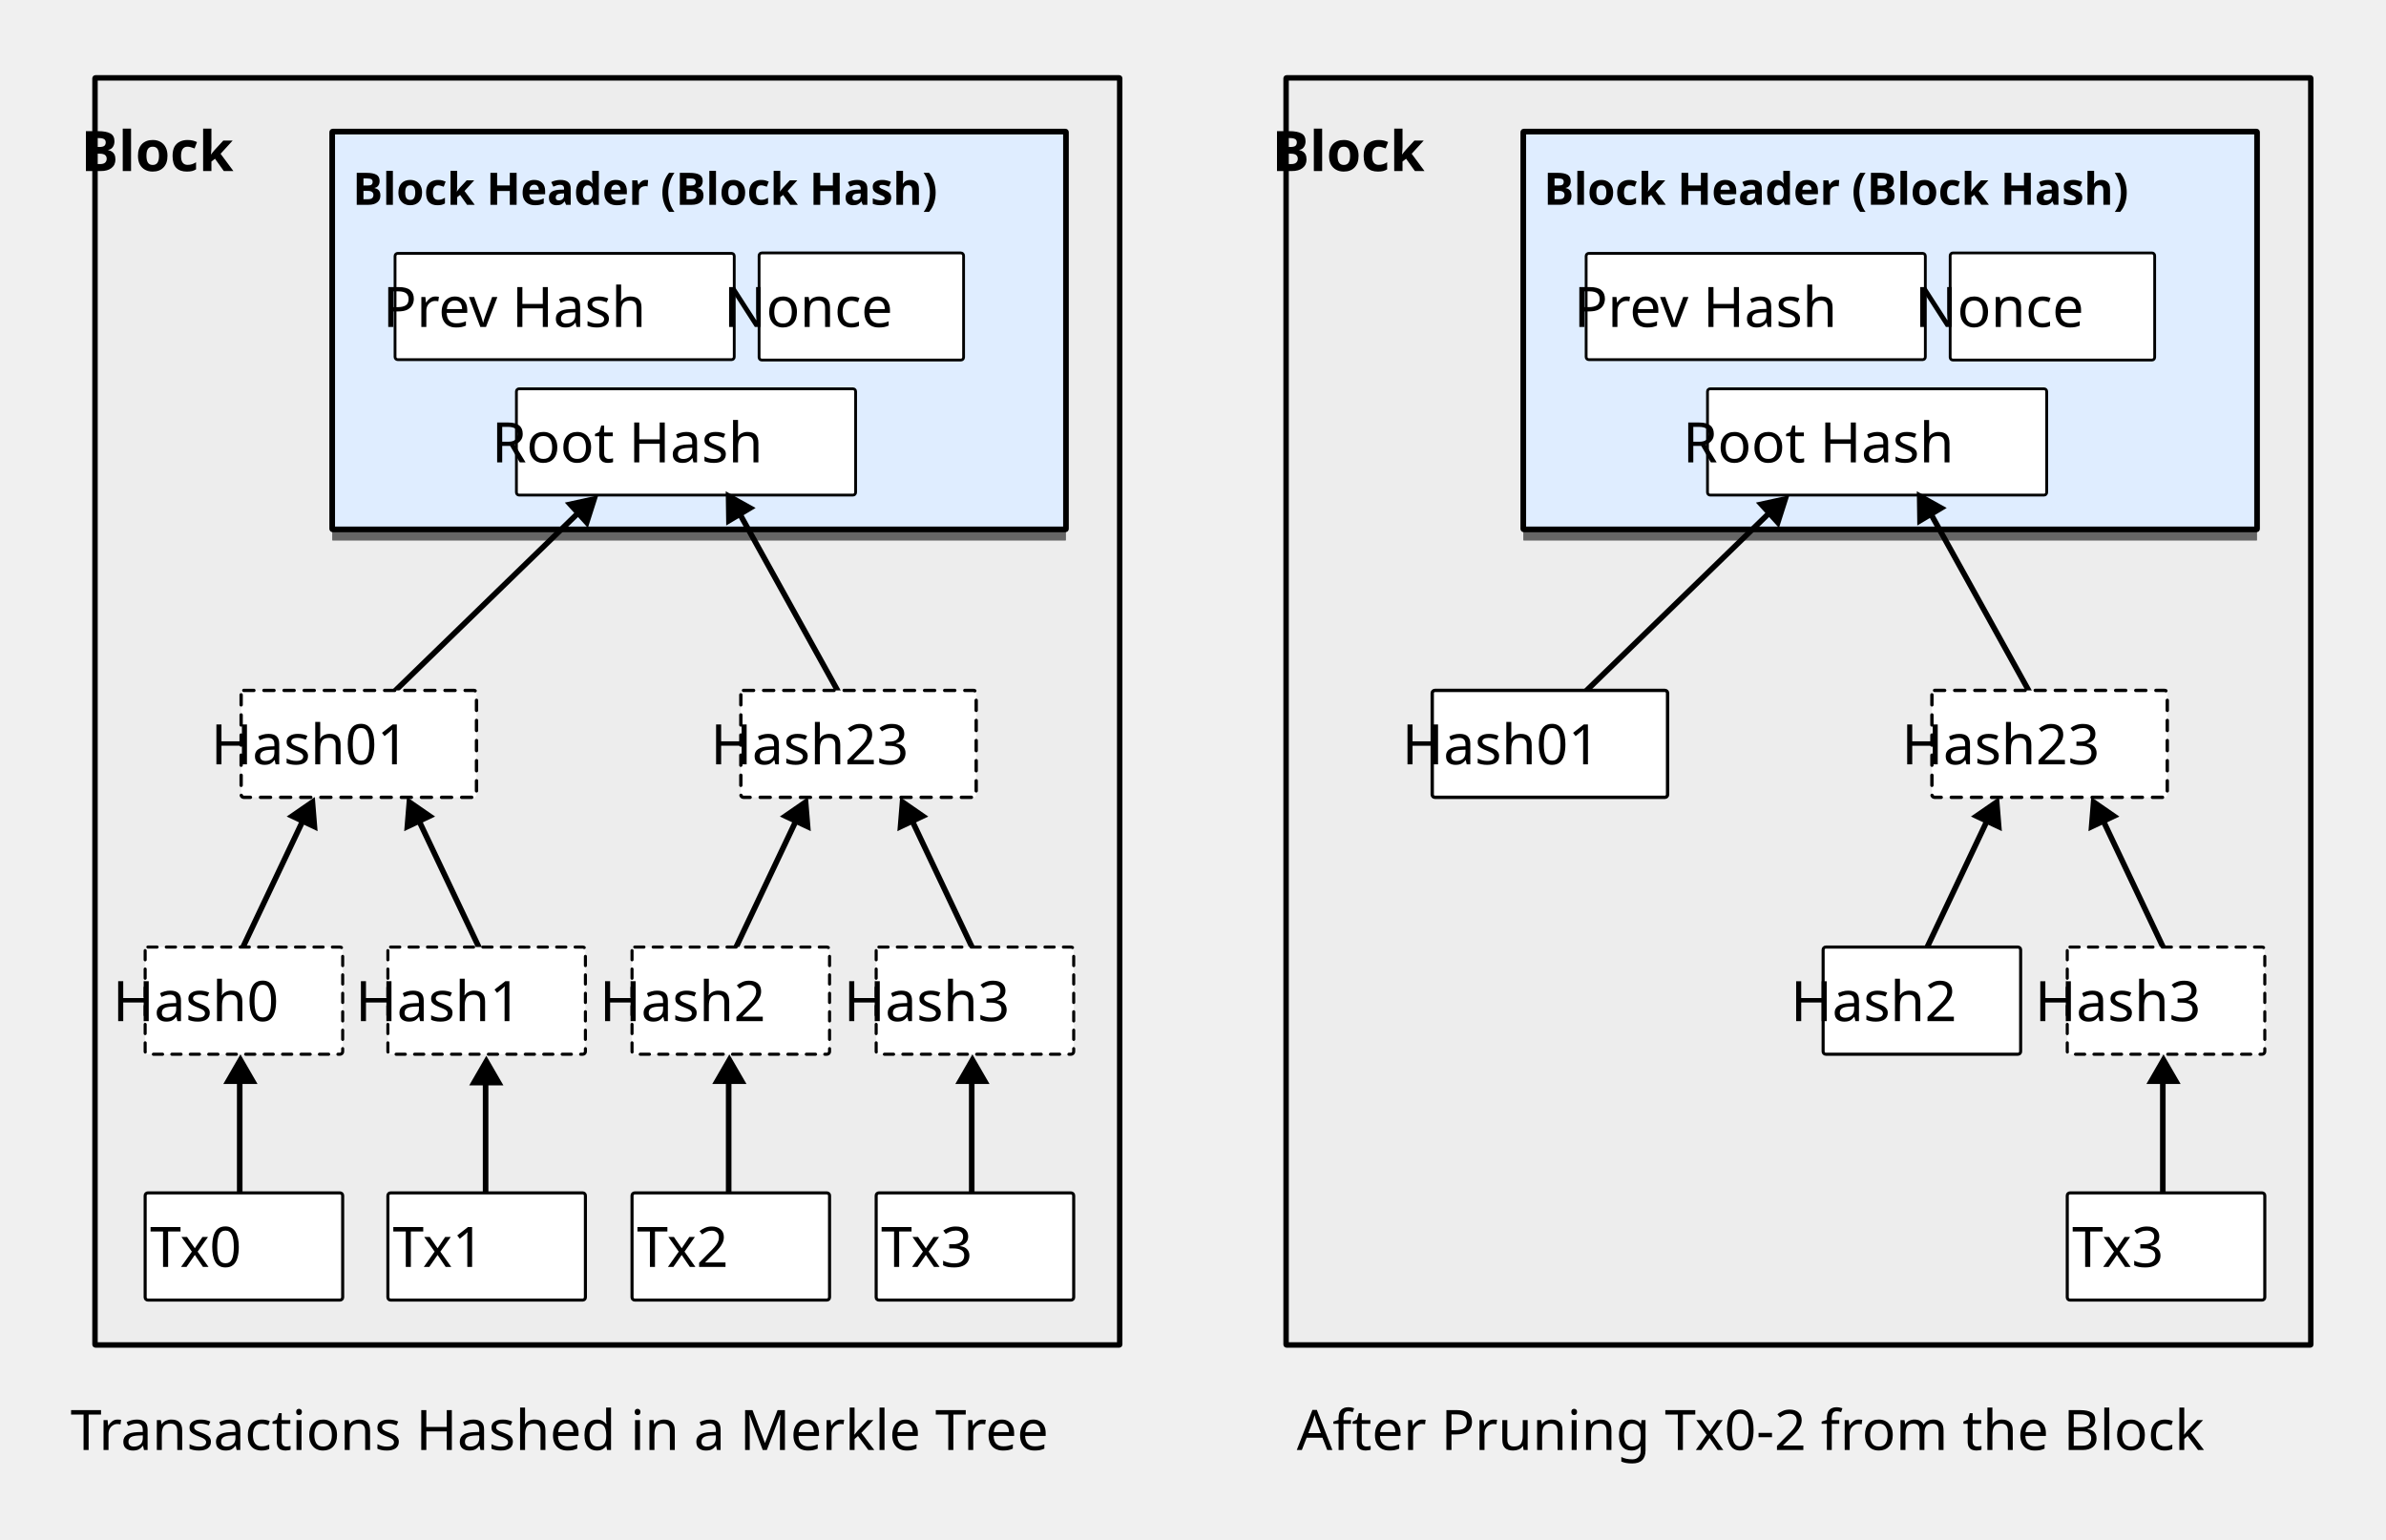
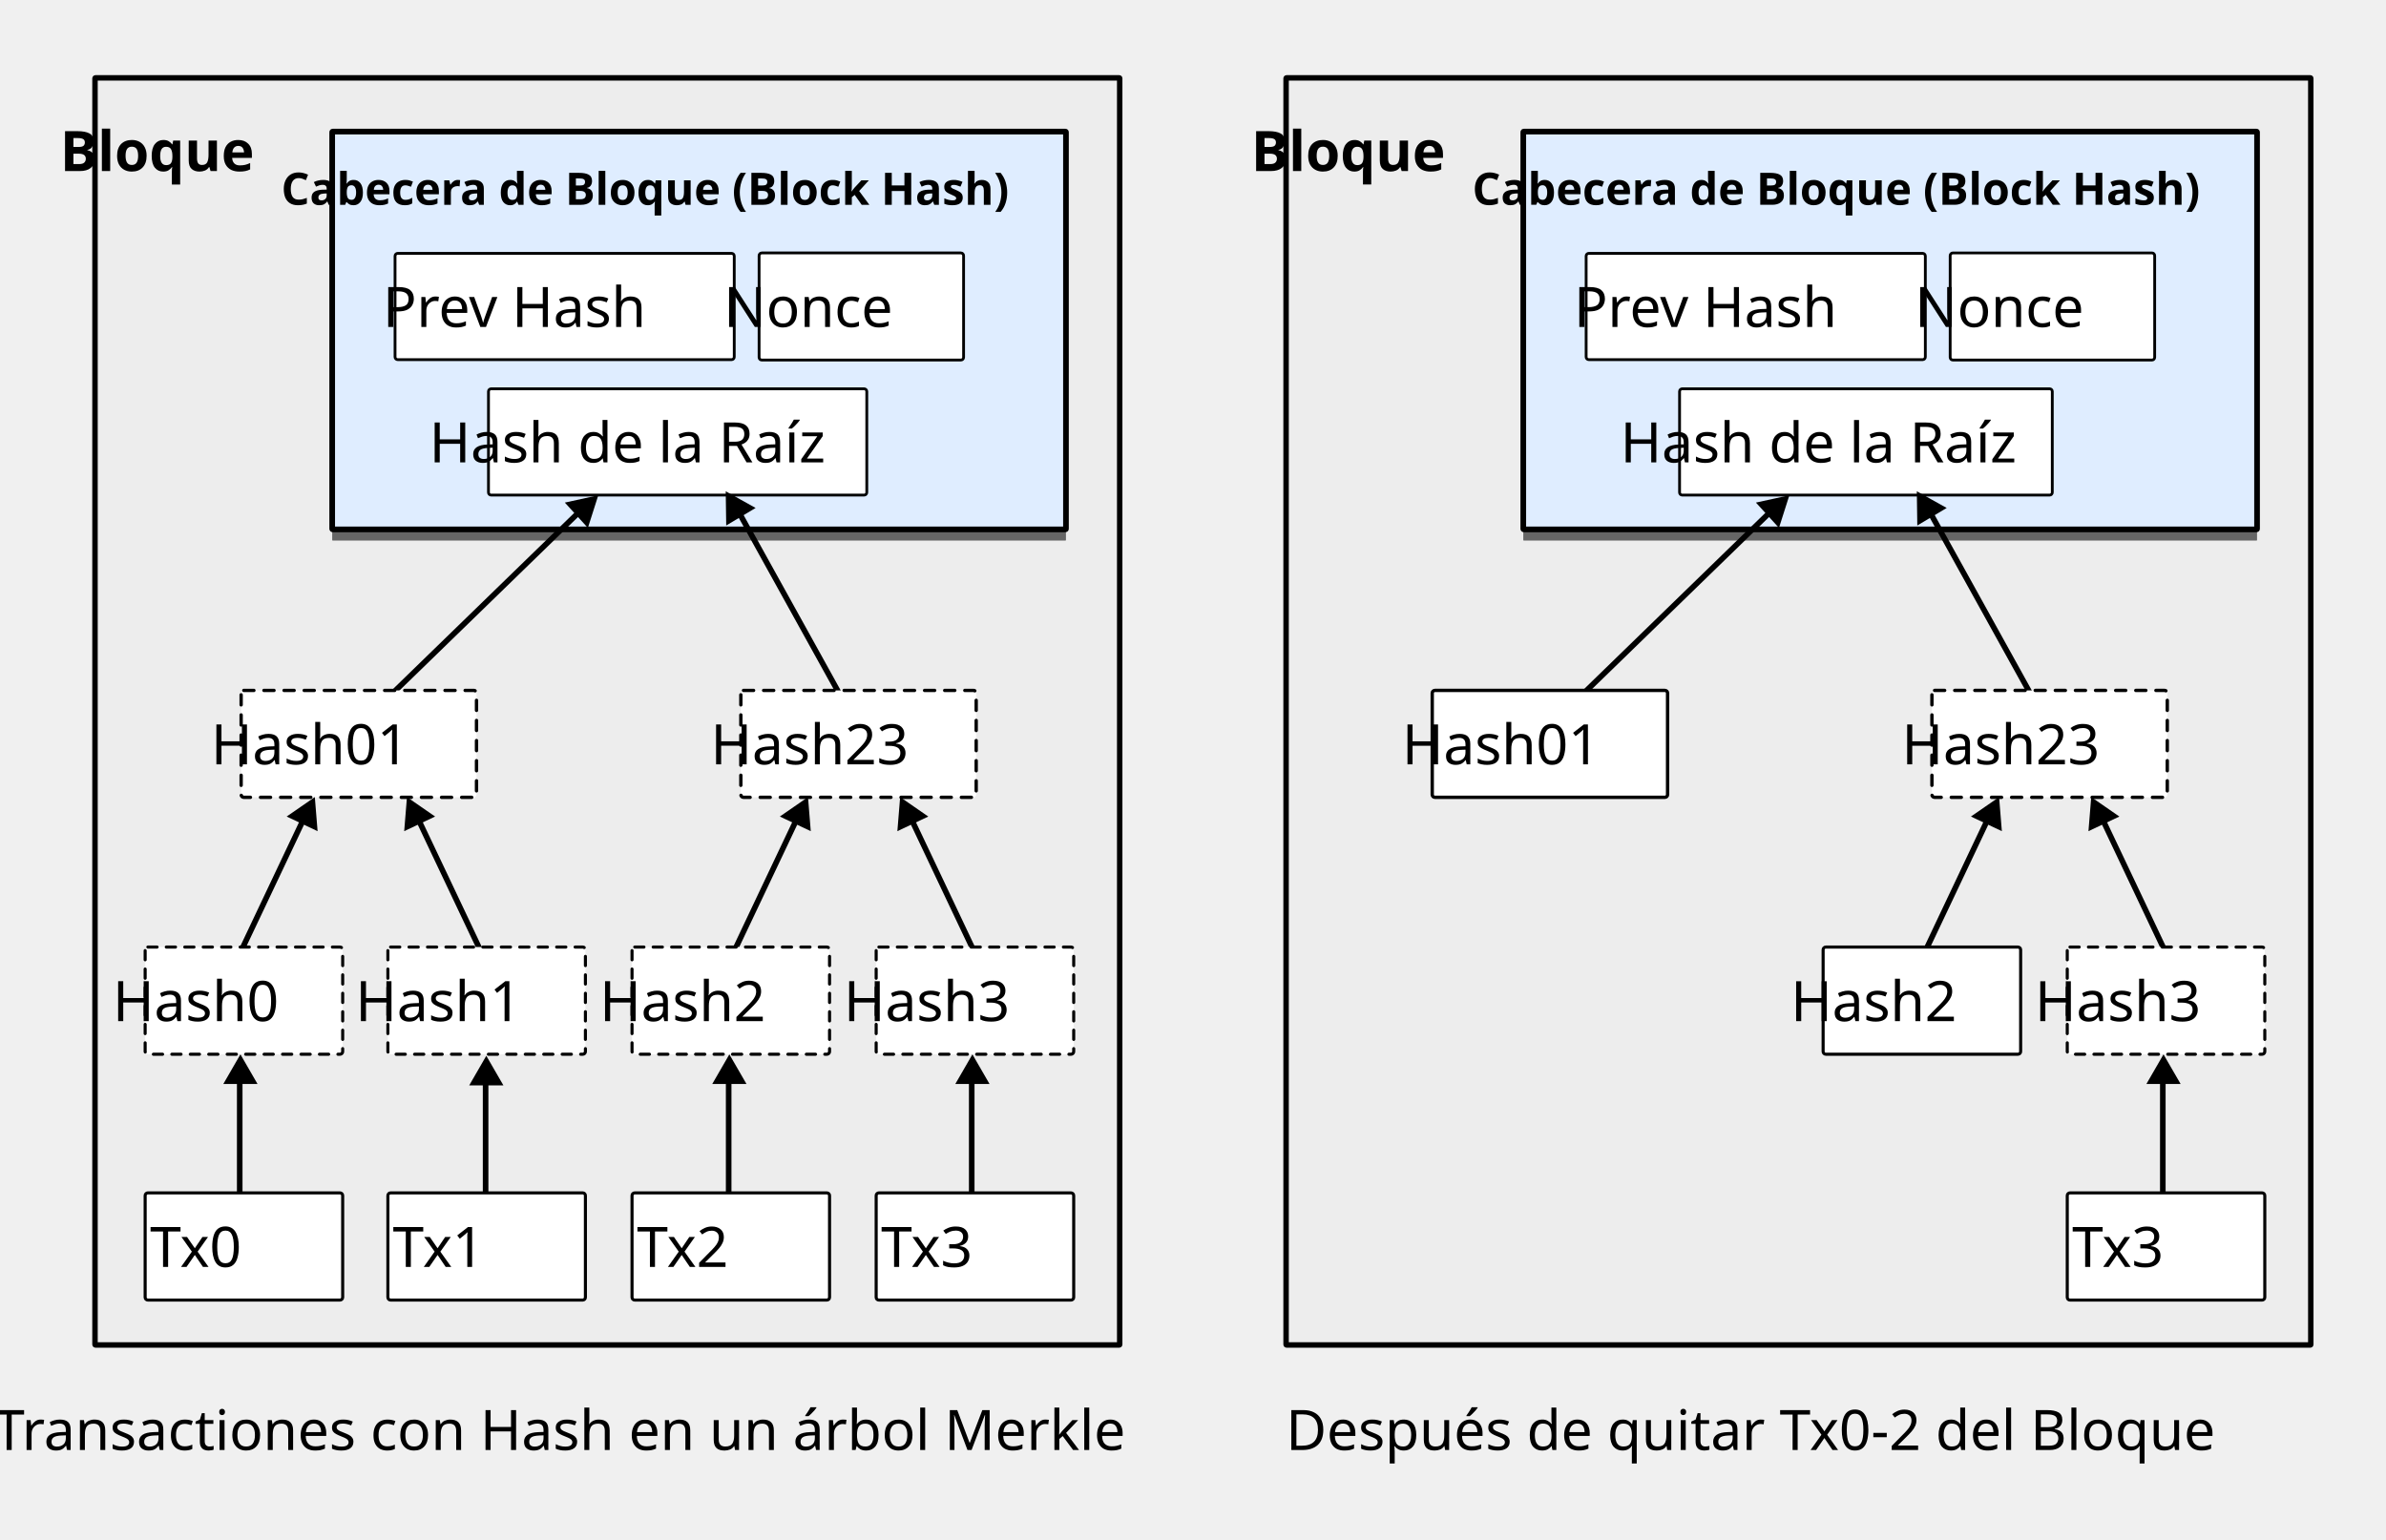
<svg xmlns="http://www.w3.org/2000/svg" width="426.969" height="275.594" id="svg3751" version="1.1">
  <defs id="defs3753" />
  <g id="layer1" transform="translate(656.3438,371.1562)">
    <g id="g8335" transform="translate(-883.2837,-900.4515)">
      <rect ry="0.081" y="543.232" x="243.939" height="226.806" width="183.369" id="rect7680" style="color:#000000;fill:#ededed;fill-opacity:1;fill-rule:nonzero;stroke:#000000;stroke-width:0.974;stroke-linecap:round;stroke-linejoin:round;stroke-miterlimit:4;stroke-opacity:1;stroke-dasharray:none;stroke-dashoffset:0;marker:none;visibility:visible;display:inline;overflow:visible;enable-background:accumulate" />
      <g transform="matrix(0,-1,1,0,-87.03384,988.3745)" id="g6848-0-9">
        <path style="fill:none;stroke:#000000;stroke-width:1;stroke-linecap:round;stroke-linejoin:round;stroke-miterlimit:4;stroke-opacity:1;stroke-dasharray:none" d="m 239.07,356.871 27.856,0" id="path3814-6-7-1-92-1" />
        <path style="color:#000000;fill:#000000;fill-opacity:1;fill-rule:nonzero;stroke:#000000;stroke-width:0;stroke-linecap:round;stroke-linejoin:round;stroke-miterlimit:4;stroke-opacity:1;stroke-dasharray:none;stroke-dashoffset:0;marker:none;visibility:visible;display:inline;overflow:visible;enable-background:accumulate" id="path3816-0-5-6-90-1" d="m 189.151,31.856 -1.531,-2.652 -1.531,-2.652 3.062,0 3.062,0 -1.531,2.652 z" transform="matrix(0,-1,1,0,238.5002,546.1482)" />
      </g>
      <text id="text7682" y="559.913" x="264.155" style="font-size:10px;font-style:normal;font-weight:normal;text-align:center;line-height:125%;letter-spacing:0px;word-spacing:0px;text-anchor:middle;fill:#000000;fill-opacity:1;stroke:none;font-family:Sans" xml:space="preserve">
-         <tspan style="font-weight:bold;-inkscape-font-specification:Sans Bold" y="559.913" x="264.155" id="tspan7684">Block</tspan>
+         <tspan style="font-weight:bold;-inkscape-font-specification:Sans Bold" y="559.913" x="264.155" id="tspan7684">Bloque</tspan>
      </text>
      <rect ry="0.091" y="554.849" x="286.385" height="71.202" width="131.306" id="rect7686-9" style="color:#000000;fill:#666666;fill-opacity:1;fill-rule:nonzero;stroke:#000000;stroke-width:0;stroke-linecap:round;stroke-linejoin:round;stroke-miterlimit:4;stroke-opacity:1;stroke-dasharray:none;stroke-dashoffset:0;marker:none;visibility:visible;display:inline;overflow:visible;enable-background:accumulate" />
      <rect ry="0.091" y="552.849" x="286.385" height="71.202" width="131.306" id="rect7686" style="color:#000000;fill:#dfedff;fill-opacity:1;fill-rule:nonzero;stroke:#000000;stroke-width:1.014;stroke-linecap:round;stroke-linejoin:round;stroke-miterlimit:4;stroke-opacity:1;stroke-dasharray:none;stroke-dashoffset:0;marker:none;visibility:visible;display:inline;overflow:visible;enable-background:accumulate" />
      <text id="text7688" y="565.953" x="351.472" style="font-size:10px;font-style:normal;font-weight:normal;text-align:center;line-height:125%;letter-spacing:0px;word-spacing:0px;text-anchor:middle;fill:#000000;fill-opacity:1;stroke:none;font-family:Sans" xml:space="preserve">
-         <tspan style="font-size:8px;font-weight:bold;-inkscape-font-specification:Sans Bold" y="565.953" x="351.472" id="tspan7690">Block Header (Block Hash)</tspan>
+         <tspan style="font-size:8px;font-weight:bold;-inkscape-font-specification:Sans Bold" y="565.953" x="351.472" id="tspan7690">Cabecera de Bloque (Block Hash)</tspan>
      </text>
      <rect style="color:#000000;fill:#ffffff;fill-opacity:1;fill-rule:nonzero;stroke:#000000;stroke-width:0.5;stroke-linecap:round;stroke-linejoin:round;stroke-miterlimit:4;stroke-opacity:1;stroke-dasharray:none;stroke-dashoffset:0;marker:none;visibility:visible;display:inline;overflow:visible;enable-background:accumulate" id="rect3777-9-15-5-4-6" width="60.698" height="19.03" x="297.633" y="574.642" ry="0.478" />
      <text xml:space="preserve" style="font-size:10px;font-style:normal;font-weight:normal;line-height:125%;letter-spacing:0px;word-spacing:0px;fill:#000000;fill-opacity:1;stroke:none;font-family:Sans" x="328.088" y="587.818" id="text3779-6-2-6-7-5">
        <tspan x="328.088" y="587.818" id="tspan3783-2-5-5-92-6" style="text-align:center;text-anchor:middle">Prev Hash</tspan>
      </text>
      <rect style="color:#000000;fill:#ffffff;fill-opacity:1;fill-rule:nonzero;stroke:#000000;stroke-width:0.5;stroke-linecap:round;stroke-linejoin:round;stroke-miterlimit:4;stroke-opacity:1;stroke-dasharray:none;stroke-dashoffset:0;marker:none;visibility:visible;display:inline;overflow:visible;enable-background:accumulate" id="rect3777-9-15-5-7-3-47" width="36.596" height="19.171" x="362.776" y="574.571" ry="0.482" />
      <text xml:space="preserve" style="font-size:10px;font-style:normal;font-weight:normal;line-height:125%;letter-spacing:0px;word-spacing:0px;fill:#000000;fill-opacity:1;stroke:none;font-family:Sans" x="380.674" y="587.818" id="text3779-6-2-6-0-8-3">
        <tspan x="380.674" y="587.818" id="tspan3783-2-5-5-1-5-2" style="text-align:center;text-anchor:middle">Nonce</tspan>
      </text>
-       <rect style="color:#000000;fill:#ffffff;fill-opacity:1;fill-rule:nonzero;stroke:#000000;stroke-width:0.5;stroke-linecap:round;stroke-linejoin:round;stroke-miterlimit:4;stroke-opacity:1;stroke-dasharray:none;stroke-dashoffset:0;marker:none;visibility:visible;display:inline;overflow:visible;enable-background:accumulate" id="rect3777-9-15-5-4-6-1" width="60.698" height="19.03" x="319.352" y="598.885" ry="0.478" />
+       <rect style="color:#000000;fill:#ffffff;fill-opacity:1;fill-rule:nonzero;stroke:#000000;stroke-width:0.5;stroke-linecap:round;stroke-linejoin:round;stroke-miterlimit:4;stroke-opacity:1;stroke-dasharray:none;stroke-dashoffset:0;marker:none;visibility:visible;display:inline;overflow:visible;enable-background:accumulate" id="rect3777-9-15-5-4-6-1" width="67.698" height="19.03" x="314.352" y="598.885" ry="0.478" />
      <text xml:space="preserve" style="font-size:10px;font-style:normal;font-weight:normal;line-height:125%;letter-spacing:0px;word-spacing:0px;fill:#000000;fill-opacity:1;stroke:none;font-family:Sans" x="348.291" y="612.062" id="text3779-6-2-6-7-5-0">
-         <tspan x="348.291" y="612.062" id="tspan3783-2-5-5-92-6-4" style="text-align:center;text-anchor:middle">Root Hash</tspan>
+         <tspan x="348.291" y="612.062" id="tspan3783-2-5-5-92-6-4" style="text-align:center;text-anchor:middle">Hash de la Raíz</tspan>
      </text>
      <g transform="matrix(0.7392635,-0.6734163,0.6734163,0.7392635,-106.272,536.0951)" id="g6848-0-9-8-8">
        <path style="fill:none;stroke:#000000;stroke-width:1;stroke-linecap:round;stroke-linejoin:round;stroke-miterlimit:4;stroke-opacity:1;stroke-dasharray:none" d="m 214.832,358.554 52.094,-1.683" id="path3814-6-7-1-92-1-1-3" />
        <path style="color:#000000;fill:#000000;fill-opacity:1;fill-rule:nonzero;stroke:#000000;stroke-width:0;stroke-linecap:round;stroke-linejoin:round;stroke-miterlimit:4;stroke-opacity:1;stroke-dasharray:none;stroke-dashoffset:0;marker:none;visibility:visible;display:inline;overflow:visible;enable-background:accumulate" id="path3816-0-5-6-90-1-2-1" d="m 189.151,31.856 -1.531,-2.652 -1.531,-2.652 3.062,0 3.062,0 -1.531,2.652 z" transform="matrix(0,-1,1,0,238.5002,546.1482)" />
      </g>
      <rect style="color:#000000;fill:#ffffff;fill-opacity:1;fill-rule:nonzero;stroke:#000000;stroke-width:0.6;stroke-linecap:round;stroke-linejoin:round;stroke-miterlimit:4;stroke-opacity:1;stroke-dasharray:1.8, 1.8;stroke-dashoffset:0;marker:none;visibility:visible;display:inline;overflow:visible;enable-background:accumulate" id="rect3777-9-15-5-7-3-47-8" width="42.116" height="19.135" x="270.092" y="652.876" ry="0.481" />
      <g transform="matrix(-0.5124178,-0.8587363,-0.8587363,0.5124178,801.9082,666.4647)" id="g6848-0-9-8-8-7">
        <path style="fill:none;stroke:#000000;stroke-width:1;stroke-linecap:round;stroke-linejoin:round;stroke-miterlimit:4;stroke-opacity:1;stroke-dasharray:none" d="m 214.832,358.554 52.094,-1.683" id="path3814-6-7-1-92-1-1-3-0" />
        <path style="color:#000000;fill:#000000;fill-opacity:1;fill-rule:nonzero;stroke:#000000;stroke-width:0;stroke-linecap:round;stroke-linejoin:round;stroke-miterlimit:4;stroke-opacity:1;stroke-dasharray:none;stroke-dashoffset:0;marker:none;visibility:visible;display:inline;overflow:visible;enable-background:accumulate" id="path3816-0-5-6-90-1-2-1-4" d="m 189.151,31.856 -1.531,-2.652 -1.531,-2.652 3.062,0 3.062,0 -1.531,2.652 z" transform="matrix(0,-1,1,0,238.5002,546.1482)" />
      </g>
      <text xml:space="preserve" style="font-size:10px;font-style:normal;font-weight:normal;line-height:125%;letter-spacing:0px;word-spacing:0px;fill:#000000;fill-opacity:1;stroke:none;font-family:Sans" x="291.508" y="666.105" id="text3779-6-2-6-0-8-3-0">
        <tspan x="291.508" y="666.105" id="tspan3783-2-5-5-1-5-2-7" style="text-align:center;text-anchor:middle">Hash01</tspan>
      </text>
      <rect style="color:#000000;fill:#ffffff;fill-opacity:1;fill-rule:nonzero;stroke:#000000;stroke-width:0.6;stroke-linecap:round;stroke-linejoin:round;stroke-miterlimit:4;stroke-opacity:1;stroke-dasharray:1.8, 1.8;stroke-dashoffset:0;marker:none;visibility:visible;display:inline;overflow:visible;enable-background:accumulate" id="rect3777-9-15-5-7-3-47-8-3" width="42.116" height="19.135" x="359.511" y="652.876" ry="0.481" />
      <text xml:space="preserve" style="font-size:10px;font-style:normal;font-weight:normal;line-height:125%;letter-spacing:0px;word-spacing:0px;fill:#000000;fill-opacity:1;stroke:none;font-family:Sans" x="380.927" y="666.105" id="text3779-6-2-6-0-8-3-0-9">
        <tspan x="380.927" y="666.105" id="tspan3783-2-5-5-1-5-2-7-4" style="text-align:center;text-anchor:middle">Hash23</tspan>
      </text>
      <g transform="matrix(0.4280751,-0.9037432,0.9037432,0.4280751,-155.0903,763.4769)" id="g6848-0-9-8">
        <path style="fill:none;stroke:#000000;stroke-width:1;stroke-linecap:round;stroke-linejoin:round;stroke-miterlimit:4;stroke-opacity:1;stroke-dasharray:none" d="m 239.07,356.871 27.856,0" id="path3814-6-7-1-92-1-1" />
        <path style="color:#000000;fill:#000000;fill-opacity:1;fill-rule:nonzero;stroke:#000000;stroke-width:0;stroke-linecap:round;stroke-linejoin:round;stroke-miterlimit:4;stroke-opacity:1;stroke-dasharray:none;stroke-dashoffset:0;marker:none;visibility:visible;display:inline;overflow:visible;enable-background:accumulate" id="path3816-0-5-6-90-1-2" d="m 189.151,31.856 -1.531,-2.652 -1.531,-2.652 3.062,0 3.062,0 -1.531,2.652 z" transform="matrix(0,-1,1,0,238.5002,546.1482)" />
      </g>
      <g transform="matrix(-0.4280751,-0.9037432,-0.9037432,0.4280751,738.1324,763.4769)" id="g6848-0-9-8-0">
        <path style="fill:none;stroke:#000000;stroke-width:1;stroke-linecap:round;stroke-linejoin:round;stroke-miterlimit:4;stroke-opacity:1;stroke-dasharray:none" d="m 239.07,356.871 27.856,0" id="path3814-6-7-1-92-1-1-1" />
        <path style="color:#000000;fill:#000000;fill-opacity:1;fill-rule:nonzero;stroke:#000000;stroke-width:0;stroke-linecap:round;stroke-linejoin:round;stroke-miterlimit:4;stroke-opacity:1;stroke-dasharray:none;stroke-dashoffset:0;marker:none;visibility:visible;display:inline;overflow:visible;enable-background:accumulate" id="path3816-0-5-6-90-1-2-8" d="m 189.151,31.856 -1.531,-2.652 -1.531,-2.652 3.062,0 3.062,0 -1.531,2.652 z" transform="matrix(0,-1,1,0,238.5002,546.1482)" />
      </g>
      <rect style="color:#000000;fill:#ffffff;fill-opacity:1;fill-rule:nonzero;stroke:#000000;stroke-width:0.55;stroke-linecap:round;stroke-linejoin:round;stroke-miterlimit:4;stroke-opacity:1;stroke-dasharray:1.651, 1.651;stroke-dashoffset:0;marker:none;visibility:visible;display:inline;overflow:visible;enable-background:accumulate" id="rect3777-9-15-5-7-3-47-8-3-7" width="35.347" height="19.185" x="252.915" y="698.813" ry="0.482" />
      <text xml:space="preserve" style="font-size:10px;font-style:normal;font-weight:normal;line-height:125%;letter-spacing:0px;word-spacing:0px;fill:#000000;fill-opacity:1;stroke:none;font-family:Sans" x="271.072" y="712.067" id="text3779-6-2-6-0-8-3-0-9-6">
        <tspan x="271.072" y="712.067" id="tspan3783-2-5-5-1-5-2-7-4-0" style="text-align:center;text-anchor:middle">Hash0</tspan>
      </text>
      <g transform="matrix(0.4280751,-0.9037432,0.9037432,0.4280751,-66.83774,763.4769)" id="g6848-0-9-8-7">
        <path style="fill:none;stroke:#000000;stroke-width:1;stroke-linecap:round;stroke-linejoin:round;stroke-miterlimit:4;stroke-opacity:1;stroke-dasharray:none" d="m 239.07,356.871 27.856,0" id="path3814-6-7-1-92-1-1-18" />
        <path style="color:#000000;fill:#000000;fill-opacity:1;fill-rule:nonzero;stroke:#000000;stroke-width:0;stroke-linecap:round;stroke-linejoin:round;stroke-miterlimit:4;stroke-opacity:1;stroke-dasharray:none;stroke-dashoffset:0;marker:none;visibility:visible;display:inline;overflow:visible;enable-background:accumulate" id="path3816-0-5-6-90-1-2-88" d="m 189.151,31.856 -1.531,-2.652 -1.531,-2.652 3.062,0 3.062,0 -1.531,2.652 z" transform="matrix(0,-1,1,0,238.5002,546.1482)" />
      </g>
      <g transform="matrix(-0.4280751,-0.9037432,-0.9037432,0.4280751,826.3849,763.4769)" id="g6848-0-9-8-0-6">
        <path style="fill:none;stroke:#000000;stroke-width:1;stroke-linecap:round;stroke-linejoin:round;stroke-miterlimit:4;stroke-opacity:1;stroke-dasharray:none" d="m 239.07,356.871 27.856,0" id="path3814-6-7-1-92-1-1-1-1" />
        <path style="color:#000000;fill:#000000;fill-opacity:1;fill-rule:nonzero;stroke:#000000;stroke-width:0;stroke-linecap:round;stroke-linejoin:round;stroke-miterlimit:4;stroke-opacity:1;stroke-dasharray:none;stroke-dashoffset:0;marker:none;visibility:visible;display:inline;overflow:visible;enable-background:accumulate" id="path3816-0-5-6-90-1-2-8-0" d="m 189.151,31.856 -1.531,-2.652 -1.531,-2.652 3.062,0 3.062,0 -1.531,2.652 z" transform="matrix(0,-1,1,0,238.5002,546.1482)" />
      </g>
      <rect style="color:#000000;fill:#ffffff;fill-opacity:1;fill-rule:nonzero;stroke:#000000;stroke-width:0.55;stroke-linecap:round;stroke-linejoin:round;stroke-miterlimit:4;stroke-opacity:1;stroke-dasharray:1.651, 1.651;stroke-dashoffset:0;marker:none;visibility:visible;display:inline;overflow:visible;enable-background:accumulate" id="rect3777-9-15-5-7-3-47-8-3-7-6" width="35.347" height="19.185" x="296.351" y="698.813" ry="0.482" />
      <text xml:space="preserve" style="font-size:10px;font-style:normal;font-weight:normal;line-height:125%;letter-spacing:0px;word-spacing:0px;fill:#000000;fill-opacity:1;stroke:none;font-family:Sans" x="314.509" y="712.067" id="text3779-6-2-6-0-8-3-0-9-6-5">
        <tspan x="314.509" y="712.067" id="tspan3783-2-5-5-1-5-2-7-4-0-2" style="text-align:center;text-anchor:middle">Hash1</tspan>
      </text>
      <rect style="color:#000000;fill:#ffffff;fill-opacity:1;fill-rule:nonzero;stroke:#000000;stroke-width:0.55;stroke-linecap:round;stroke-linejoin:round;stroke-miterlimit:4;stroke-opacity:1;stroke-dasharray:1.651, 1.651;stroke-dashoffset:0;marker:none;visibility:visible;display:inline;overflow:visible;enable-background:accumulate" id="rect3777-9-15-5-7-3-47-8-3-7-6-6" width="35.347" height="19.185" x="340.04" y="698.813" ry="0.482" />
      <text xml:space="preserve" style="font-size:10px;font-style:normal;font-weight:normal;line-height:125%;letter-spacing:0px;word-spacing:0px;fill:#000000;fill-opacity:1;stroke:none;font-family:Sans" x="358.198" y="712.067" id="text3779-6-2-6-0-8-3-0-9-6-5-7">
        <tspan x="358.198" y="712.067" id="tspan3783-2-5-5-1-5-2-7-4-0-2-0" style="text-align:center;text-anchor:middle">Hash2</tspan>
      </text>
      <rect style="color:#000000;fill:#ffffff;fill-opacity:1;fill-rule:nonzero;stroke:#000000;stroke-width:0.55;stroke-linecap:round;stroke-linejoin:round;stroke-miterlimit:4;stroke-opacity:1;stroke-dasharray:1.651, 1.651;stroke-dashoffset:0;marker:none;visibility:visible;display:inline;overflow:visible;enable-background:accumulate" id="rect3777-9-15-5-7-3-47-8-3-7-6-6-2" width="35.347" height="19.185" x="383.729" y="698.813" ry="0.482" />
      <text xml:space="preserve" style="font-size:10px;font-style:normal;font-weight:normal;line-height:125%;letter-spacing:0px;word-spacing:0px;fill:#000000;fill-opacity:1;stroke:none;font-family:Sans" x="401.887" y="712.067" id="text3779-6-2-6-0-8-3-0-9-6-5-7-8">
        <tspan x="401.887" y="712.067" id="tspan3783-2-5-5-1-5-2-7-4-0-2-0-0" style="text-align:center;text-anchor:middle">Hash3</tspan>
      </text>
      <rect style="color:#000000;fill:#ffffff;fill-opacity:1;fill-rule:nonzero;stroke:#000000;stroke-width:0.55;stroke-linecap:round;stroke-linejoin:round;stroke-miterlimit:4;stroke-opacity:1;stroke-dasharray:none;stroke-dashoffset:0;marker:none;visibility:visible;display:inline;overflow:visible;enable-background:accumulate" id="rect3777-9-15-5-7-3-47-8-3-7-2" width="35.347" height="19.185" x="252.915" y="742.813" ry="0.482" />
      <text xml:space="preserve" style="font-size:10px;font-style:normal;font-weight:normal;line-height:125%;letter-spacing:0px;word-spacing:0px;fill:#000000;fill-opacity:1;stroke:none;font-family:Sans" x="271.072" y="756.067" id="text3779-6-2-6-0-8-3-0-9-6-9">
        <tspan x="271.072" y="756.067" id="tspan3783-2-5-5-1-5-2-7-4-0-6" style="text-align:center;text-anchor:middle">Tx0</tspan>
      </text>
      <g transform="matrix(0,-1,1,0,-43.03384,988.627)" id="g6848-0-9-9">
        <path style="fill:none;stroke:#000000;stroke-width:1;stroke-linecap:round;stroke-linejoin:round;stroke-miterlimit:4;stroke-opacity:1;stroke-dasharray:none" d="m 239.07,356.871 27.856,0" id="path3814-6-7-1-92-1-5" />
        <path style="color:#000000;fill:#000000;fill-opacity:1;fill-rule:nonzero;stroke:#000000;stroke-width:0;stroke-linecap:round;stroke-linejoin:round;stroke-miterlimit:4;stroke-opacity:1;stroke-dasharray:none;stroke-dashoffset:0;marker:none;visibility:visible;display:inline;overflow:visible;enable-background:accumulate" id="path3816-0-5-6-90-1-1" d="m 189.151,31.856 -1.531,-2.652 -1.531,-2.652 3.062,0 3.062,0 -1.531,2.652 z" transform="matrix(0,-1,1,0,238.5002,546.1482)" />
      </g>
      <rect style="color:#000000;fill:#ffffff;fill-opacity:1;fill-rule:nonzero;stroke:#000000;stroke-width:0.55;stroke-linecap:round;stroke-linejoin:round;stroke-miterlimit:4;stroke-opacity:1;stroke-dasharray:none;stroke-dashoffset:0;marker:none;visibility:visible;display:inline;overflow:visible;enable-background:accumulate" id="rect3777-9-15-5-7-3-47-8-3-7-6-7" width="35.347" height="19.185" x="296.351" y="742.813" ry="0.482" />
      <text xml:space="preserve" style="font-size:10px;font-style:normal;font-weight:normal;line-height:125%;letter-spacing:0px;word-spacing:0px;fill:#000000;fill-opacity:1;stroke:none;font-family:Sans" x="314.509" y="756.067" id="text3779-6-2-6-0-8-3-0-9-6-5-6">
        <tspan x="314.509" y="756.067" id="tspan3783-2-5-5-1-5-2-7-4-0-2-3" style="text-align:center;text-anchor:middle">Tx1</tspan>
      </text>
      <g transform="matrix(0,-1,1,0,0.4610877,988.3745)" id="g6848-0-9-9-3">
        <path style="fill:none;stroke:#000000;stroke-width:1;stroke-linecap:round;stroke-linejoin:round;stroke-miterlimit:4;stroke-opacity:1;stroke-dasharray:none" d="m 239.07,356.871 27.856,0" id="path3814-6-7-1-92-1-5-2" />
        <path style="color:#000000;fill:#000000;fill-opacity:1;fill-rule:nonzero;stroke:#000000;stroke-width:0;stroke-linecap:round;stroke-linejoin:round;stroke-miterlimit:4;stroke-opacity:1;stroke-dasharray:none;stroke-dashoffset:0;marker:none;visibility:visible;display:inline;overflow:visible;enable-background:accumulate" id="path3816-0-5-6-90-1-1-9" d="m 189.151,31.856 -1.531,-2.652 -1.531,-2.652 3.062,0 3.062,0 -1.531,2.652 z" transform="matrix(0,-1,1,0,238.5002,546.1482)" />
      </g>
      <rect style="color:#000000;fill:#ffffff;fill-opacity:1;fill-rule:nonzero;stroke:#000000;stroke-width:0.55;stroke-linecap:round;stroke-linejoin:round;stroke-miterlimit:4;stroke-opacity:1;stroke-dasharray:none;stroke-dashoffset:0;marker:none;visibility:visible;display:inline;overflow:visible;enable-background:accumulate" id="rect3777-9-15-5-7-3-47-8-3-7-6-6-6" width="35.347" height="19.185" x="340.04" y="742.813" ry="0.482" />
      <g transform="matrix(0,-1,1,0,43.95601,988.3745)" id="g6848-0-9-9-3-5">
        <path style="fill:none;stroke:#000000;stroke-width:1;stroke-linecap:round;stroke-linejoin:round;stroke-miterlimit:4;stroke-opacity:1;stroke-dasharray:none" d="m 239.07,356.871 27.856,0" id="path3814-6-7-1-92-1-5-2-0" />
        <path style="color:#000000;fill:#000000;fill-opacity:1;fill-rule:nonzero;stroke:#000000;stroke-width:0;stroke-linecap:round;stroke-linejoin:round;stroke-miterlimit:4;stroke-opacity:1;stroke-dasharray:none;stroke-dashoffset:0;marker:none;visibility:visible;display:inline;overflow:visible;enable-background:accumulate" id="path3816-0-5-6-90-1-1-9-4" d="m 189.151,31.856 -1.531,-2.652 -1.531,-2.652 3.062,0 3.062,0 -1.531,2.652 z" transform="matrix(0,-1,1,0,238.5002,546.1482)" />
      </g>
      <text xml:space="preserve" style="font-size:10px;font-style:normal;font-weight:normal;line-height:125%;letter-spacing:0px;word-spacing:0px;fill:#000000;fill-opacity:1;stroke:none;font-family:Sans" x="358.198" y="756.067" id="text3779-6-2-6-0-8-3-0-9-6-5-7-9">
        <tspan x="358.198" y="756.067" id="tspan3783-2-5-5-1-5-2-7-4-0-2-0-5" style="text-align:center;text-anchor:middle">Tx2</tspan>
      </text>
      <rect style="color:#000000;fill:#ffffff;fill-opacity:1;fill-rule:nonzero;stroke:#000000;stroke-width:0.55;stroke-linecap:round;stroke-linejoin:round;stroke-miterlimit:4;stroke-opacity:1;stroke-dasharray:none;stroke-dashoffset:0;marker:none;visibility:visible;display:inline;overflow:visible;enable-background:accumulate" id="rect3777-9-15-5-7-3-47-8-3-7-6-6-2-8" width="35.347" height="19.185" x="383.729" y="742.813" ry="0.482" />
      <text xml:space="preserve" style="font-size:10px;font-style:normal;font-weight:normal;line-height:125%;letter-spacing:0px;word-spacing:0px;fill:#000000;fill-opacity:1;stroke:none;font-family:Sans" x="401.887" y="756.067" id="text3779-6-2-6-0-8-3-0-9-6-5-7-8-1">
        <tspan x="401.887" y="756.067" id="tspan3783-2-5-5-1-5-2-7-4-0-2-0-0-9" style="text-align:center;text-anchor:middle">Tx3</tspan>
      </text>
      <text xml:space="preserve" style="font-size:10px;font-style:normal;font-weight:normal;line-height:125%;letter-spacing:0px;word-spacing:0px;fill:#000000;fill-opacity:1;stroke:none;font-family:Sans" x="336.169" y="788.839" id="text3779-6-2-6-7-5-2">
-         <tspan x="336.169" y="788.839" id="tspan3783-2-5-5-92-6-44" style="text-align:center;text-anchor:middle">Transactions Hashed in a Merkle Tree</tspan>
+         <tspan x="336.169" y="788.839" id="tspan3783-2-5-5-92-6-44" style="text-align:center;text-anchor:middle">Transactiones con Hash en un árbol Merkle</tspan>
      </text>
    </g>
    <g id="g8745" transform="translate(-811.5628,-879.2383)">
      <rect ry="0.081" y="522.019" x="385.36" height="226.806" width="183.369" id="rect7680-4" style="color:#000000;fill:#ededed;fill-opacity:1;fill-rule:nonzero;stroke:#000000;stroke-width:0.974;stroke-linecap:round;stroke-linejoin:round;stroke-miterlimit:4;stroke-opacity:1;stroke-dasharray:none;stroke-dashoffset:0;marker:none;visibility:visible;display:inline;overflow:visible;enable-background:accumulate" />
      <text id="text7682-1" y="538.7" x="405.576" style="font-size:10px;font-style:normal;font-weight:normal;text-align:center;line-height:125%;letter-spacing:0px;word-spacing:0px;text-anchor:middle;fill:#000000;fill-opacity:1;stroke:none;font-family:Sans" xml:space="preserve">
-         <tspan style="font-weight:bold;-inkscape-font-specification:Sans Bold" y="538.7" x="405.576" id="tspan7684-1">Block</tspan>
+         <tspan style="font-weight:bold;-inkscape-font-specification:Sans Bold" y="538.7" x="405.576" id="tspan7684-1">Bloque</tspan>
      </text>
      <rect ry="0.091" y="533.636" x="427.807" height="71.202" width="131.306" id="rect7686-9-5" style="color:#000000;fill:#666666;fill-opacity:1;fill-rule:nonzero;stroke:#000000;stroke-width:0;stroke-linecap:round;stroke-linejoin:round;stroke-miterlimit:4;stroke-opacity:1;stroke-dasharray:none;stroke-dashoffset:0;marker:none;visibility:visible;display:inline;overflow:visible;enable-background:accumulate" />
      <rect ry="0.091" y="531.636" x="427.807" height="71.202" width="131.306" id="rect7686-3" style="color:#000000;fill:#dfedff;fill-opacity:1;fill-rule:nonzero;stroke:#000000;stroke-width:1.014;stroke-linecap:round;stroke-linejoin:round;stroke-miterlimit:4;stroke-opacity:1;stroke-dasharray:none;stroke-dashoffset:0;marker:none;visibility:visible;display:inline;overflow:visible;enable-background:accumulate" />
      <text id="text7688-2" y="544.74" x="492.894" style="font-size:10px;font-style:normal;font-weight:normal;text-align:center;line-height:125%;letter-spacing:0px;word-spacing:0px;text-anchor:middle;fill:#000000;fill-opacity:1;stroke:none;font-family:Sans" xml:space="preserve">
-         <tspan style="font-size:8px;font-weight:bold;-inkscape-font-specification:Sans Bold" y="544.74" x="492.894" id="tspan7690-6">Block Header (Block Hash)</tspan>
+         <tspan style="font-size:8px;font-weight:bold;-inkscape-font-specification:Sans Bold" y="544.74" x="492.894" id="tspan7690-6">Cabecera de Bloque (Block Hash)</tspan>
      </text>
      <rect style="color:#000000;fill:#ffffff;fill-opacity:1;fill-rule:nonzero;stroke:#000000;stroke-width:0.5;stroke-linecap:round;stroke-linejoin:round;stroke-miterlimit:4;stroke-opacity:1;stroke-dasharray:none;stroke-dashoffset:0;marker:none;visibility:visible;display:inline;overflow:visible;enable-background:accumulate" id="rect3777-9-15-5-4-6-3" width="60.698" height="19.03" x="439.055" y="553.428" ry="0.478" />
      <text xml:space="preserve" style="font-size:10px;font-style:normal;font-weight:normal;line-height:125%;letter-spacing:0px;word-spacing:0px;fill:#000000;fill-opacity:1;stroke:none;font-family:Sans" x="469.509" y="566.605" id="text3779-6-2-6-7-5-4">
        <tspan x="469.509" y="566.605" id="tspan3783-2-5-5-92-6-5" style="text-align:center;text-anchor:middle">Prev Hash</tspan>
      </text>
      <rect style="color:#000000;fill:#ffffff;fill-opacity:1;fill-rule:nonzero;stroke:#000000;stroke-width:0.5;stroke-linecap:round;stroke-linejoin:round;stroke-miterlimit:4;stroke-opacity:1;stroke-dasharray:none;stroke-dashoffset:0;marker:none;visibility:visible;display:inline;overflow:visible;enable-background:accumulate" id="rect3777-9-15-5-7-3-47-7" width="36.596" height="19.171" x="504.197" y="553.358" ry="0.482" />
      <text xml:space="preserve" style="font-size:10px;font-style:normal;font-weight:normal;line-height:125%;letter-spacing:0px;word-spacing:0px;fill:#000000;fill-opacity:1;stroke:none;font-family:Sans" x="522.095" y="566.605" id="text3779-6-2-6-0-8-3-2">
        <tspan x="522.095" y="566.605" id="tspan3783-2-5-5-1-5-2-5" style="text-align:center;text-anchor:middle">Nonce</tspan>
      </text>
-       <rect style="color:#000000;fill:#ffffff;fill-opacity:1;fill-rule:nonzero;stroke:#000000;stroke-width:0.5;stroke-linecap:round;stroke-linejoin:round;stroke-miterlimit:4;stroke-opacity:1;stroke-dasharray:none;stroke-dashoffset:0;marker:none;visibility:visible;display:inline;overflow:visible;enable-background:accumulate" id="rect3777-9-15-5-4-6-1-5" width="60.698" height="19.03" x="460.773" y="577.672" ry="0.478" />
+       <rect style="color:#000000;fill:#ffffff;fill-opacity:1;fill-rule:nonzero;stroke:#000000;stroke-width:0.5;stroke-linecap:round;stroke-linejoin:round;stroke-miterlimit:4;stroke-opacity:1;stroke-dasharray:none;stroke-dashoffset:0;marker:none;visibility:visible;display:inline;overflow:visible;enable-background:accumulate" id="rect3777-9-15-5-4-6-1-5" width="66.698" height="19.03" x="455.773" y="577.672" ry="0.478" />
      <text xml:space="preserve" style="font-size:10px;font-style:normal;font-weight:normal;line-height:125%;letter-spacing:0px;word-spacing:0px;fill:#000000;fill-opacity:1;stroke:none;font-family:Sans" x="489.712" y="590.849" id="text3779-6-2-6-7-5-0-1">
-         <tspan x="489.712" y="590.849" id="tspan3783-2-5-5-92-6-4-7" style="text-align:center;text-anchor:middle">Root Hash</tspan>
+         <tspan x="489.712" y="590.849" id="tspan3783-2-5-5-92-6-4-7" style="text-align:center;text-anchor:middle">Hash de la Raíz</tspan>
      </text>
      <g transform="matrix(0.7392635,-0.6734163,0.6734163,0.7392635,35.14933,514.8819)" id="g6848-0-9-8-8-5">
        <path style="fill:none;stroke:#000000;stroke-width:1;stroke-linecap:round;stroke-linejoin:round;stroke-miterlimit:4;stroke-opacity:1;stroke-dasharray:none" d="m 214.832,358.554 52.094,-1.683" id="path3814-6-7-1-92-1-1-3-9" />
        <path style="color:#000000;fill:#000000;fill-opacity:1;fill-rule:nonzero;stroke:#000000;stroke-width:0;stroke-linecap:round;stroke-linejoin:round;stroke-miterlimit:4;stroke-opacity:1;stroke-dasharray:none;stroke-dashoffset:0;marker:none;visibility:visible;display:inline;overflow:visible;enable-background:accumulate" id="path3816-0-5-6-90-1-2-1-2" d="m 189.151,31.856 -1.531,-2.652 -1.531,-2.652 3.062,0 3.062,0 -1.531,2.652 z" transform="matrix(0,-1,1,0,238.5002,546.1482)" />
      </g>
      <rect style="color:#000000;fill:#ffffff;fill-opacity:1;fill-rule:nonzero;stroke:#000000;stroke-width:0.6;stroke-linecap:round;stroke-linejoin:round;stroke-miterlimit:4;stroke-opacity:1;stroke-dasharray:none;stroke-dashoffset:0;marker:none;visibility:visible;display:inline;overflow:visible;enable-background:accumulate" id="rect3777-9-15-5-7-3-47-8-7" width="42.116" height="19.135" x="411.513" y="631.662" ry="0.481" />
      <g transform="matrix(-0.5124178,-0.8587363,-0.8587363,0.5124178,943.3296,645.2515)" id="g6848-0-9-8-8-7-6">
        <path style="fill:none;stroke:#000000;stroke-width:1;stroke-linecap:round;stroke-linejoin:round;stroke-miterlimit:4;stroke-opacity:1;stroke-dasharray:none" d="m 214.832,358.554 52.094,-1.683" id="path3814-6-7-1-92-1-1-3-0-2" />
        <path style="color:#000000;fill:#000000;fill-opacity:1;fill-rule:nonzero;stroke:#000000;stroke-width:0;stroke-linecap:round;stroke-linejoin:round;stroke-miterlimit:4;stroke-opacity:1;stroke-dasharray:none;stroke-dashoffset:0;marker:none;visibility:visible;display:inline;overflow:visible;enable-background:accumulate" id="path3816-0-5-6-90-1-2-1-4-3" d="m 189.151,31.856 -1.531,-2.652 -1.531,-2.652 3.062,0 3.062,0 -1.531,2.652 z" transform="matrix(0,-1,1,0,238.5002,546.1482)" />
      </g>
      <text xml:space="preserve" style="font-size:10px;font-style:normal;font-weight:normal;line-height:125%;letter-spacing:0px;word-spacing:0px;fill:#000000;fill-opacity:1;stroke:none;font-family:Sans" x="432.929" y="644.892" id="text3779-6-2-6-0-8-3-0-0">
        <tspan x="432.929" y="644.892" id="tspan3783-2-5-5-1-5-2-7-6" style="text-align:center;text-anchor:middle">Hash01</tspan>
      </text>
      <rect style="color:#000000;fill:#ffffff;fill-opacity:1;fill-rule:nonzero;stroke:#000000;stroke-width:0.6;stroke-linecap:round;stroke-linejoin:round;stroke-miterlimit:4;stroke-opacity:1;stroke-dasharray:1.8, 1.8;stroke-dashoffset:0;marker:none;visibility:visible;display:inline;overflow:visible;enable-background:accumulate" id="rect3777-9-15-5-7-3-47-8-3-77" width="42.116" height="19.135" x="500.932" y="631.662" ry="0.481" />
      <text xml:space="preserve" style="font-size:10px;font-style:normal;font-weight:normal;line-height:125%;letter-spacing:0px;word-spacing:0px;fill:#000000;fill-opacity:1;stroke:none;font-family:Sans" x="522.348" y="644.892" id="text3779-6-2-6-0-8-3-0-9-0">
        <tspan x="522.348" y="644.892" id="tspan3783-2-5-5-1-5-2-7-4-8" style="text-align:center;text-anchor:middle">Hash23</tspan>
      </text>
      <g transform="matrix(0.4280751,-0.9037432,0.9037432,0.4280751,74.58361,742.2637)" id="g6848-0-9-8-7-3">
        <path style="fill:none;stroke:#000000;stroke-width:1;stroke-linecap:round;stroke-linejoin:round;stroke-miterlimit:4;stroke-opacity:1;stroke-dasharray:none" d="m 239.07,356.871 27.856,0" id="path3814-6-7-1-92-1-1-18-5" />
        <path style="color:#000000;fill:#000000;fill-opacity:1;fill-rule:nonzero;stroke:#000000;stroke-width:0;stroke-linecap:round;stroke-linejoin:round;stroke-miterlimit:4;stroke-opacity:1;stroke-dasharray:none;stroke-dashoffset:0;marker:none;visibility:visible;display:inline;overflow:visible;enable-background:accumulate" id="path3816-0-5-6-90-1-2-88-7" d="m 189.151,31.856 -1.531,-2.652 -1.531,-2.652 3.062,0 3.062,0 -1.531,2.652 z" transform="matrix(0,-1,1,0,238.5002,546.1482)" />
      </g>
      <g transform="matrix(-0.4280751,-0.9037432,-0.9037432,0.4280751,967.8063,742.2637)" id="g6848-0-9-8-0-6-7">
        <path style="fill:none;stroke:#000000;stroke-width:1;stroke-linecap:round;stroke-linejoin:round;stroke-miterlimit:4;stroke-opacity:1;stroke-dasharray:none" d="m 239.07,356.871 27.856,0" id="path3814-6-7-1-92-1-1-1-1-3" />
        <path style="color:#000000;fill:#000000;fill-opacity:1;fill-rule:nonzero;stroke:#000000;stroke-width:0;stroke-linecap:round;stroke-linejoin:round;stroke-miterlimit:4;stroke-opacity:1;stroke-dasharray:none;stroke-dashoffset:0;marker:none;visibility:visible;display:inline;overflow:visible;enable-background:accumulate" id="path3816-0-5-6-90-1-2-8-0-4" d="m 189.151,31.856 -1.531,-2.652 -1.531,-2.652 3.062,0 3.062,0 -1.531,2.652 z" transform="matrix(0,-1,1,0,238.5002,546.1482)" />
      </g>
      <rect style="color:#000000;fill:#ffffff;fill-opacity:1;fill-rule:nonzero;stroke:#000000;stroke-width:0.55;stroke-linecap:round;stroke-linejoin:round;stroke-miterlimit:4;stroke-opacity:1;stroke-dasharray:none;stroke-dashoffset:0;marker:none;visibility:visible;display:inline;overflow:visible;enable-background:accumulate" id="rect3777-9-15-5-7-3-47-8-3-7-6-6-4" width="35.347" height="19.185" x="481.462" y="677.6" ry="0.482" />
      <text xml:space="preserve" style="font-size:10px;font-style:normal;font-weight:normal;line-height:125%;letter-spacing:0px;word-spacing:0px;fill:#000000;fill-opacity:1;stroke:none;font-family:Sans" x="499.62" y="690.854" id="text3779-6-2-6-0-8-3-0-9-6-5-7-97">
        <tspan x="499.62" y="690.854" id="tspan3783-2-5-5-1-5-2-7-4-0-2-0-6" style="text-align:center;text-anchor:middle">Hash2</tspan>
      </text>
      <rect style="color:#000000;fill:#ffffff;fill-opacity:1;fill-rule:nonzero;stroke:#000000;stroke-width:0.55;stroke-linecap:round;stroke-linejoin:round;stroke-miterlimit:4;stroke-opacity:1;stroke-dasharray:1.651, 1.651;stroke-dashoffset:0;marker:none;visibility:visible;display:inline;overflow:visible;enable-background:accumulate" id="rect3777-9-15-5-7-3-47-8-3-7-6-6-2-4" width="35.347" height="19.185" x="525.151" y="677.6" ry="0.482" />
      <text xml:space="preserve" style="font-size:10px;font-style:normal;font-weight:normal;line-height:125%;letter-spacing:0px;word-spacing:0px;fill:#000000;fill-opacity:1;stroke:none;font-family:Sans" x="543.309" y="690.854" id="text3779-6-2-6-0-8-3-0-9-6-5-7-8-7">
        <tspan x="543.309" y="690.854" id="tspan3783-2-5-5-1-5-2-7-4-0-2-0-0-2" style="text-align:center;text-anchor:middle">Hash3</tspan>
      </text>
      <g transform="matrix(0,-1,1,0,185.3774,967.1613)" id="g6848-0-9-9-3-5-3">
        <path style="fill:none;stroke:#000000;stroke-width:1;stroke-linecap:round;stroke-linejoin:round;stroke-miterlimit:4;stroke-opacity:1;stroke-dasharray:none" d="m 239.07,356.871 27.856,0" id="path3814-6-7-1-92-1-5-2-0-1" />
        <path style="color:#000000;fill:#000000;fill-opacity:1;fill-rule:nonzero;stroke:#000000;stroke-width:0;stroke-linecap:round;stroke-linejoin:round;stroke-miterlimit:4;stroke-opacity:1;stroke-dasharray:none;stroke-dashoffset:0;marker:none;visibility:visible;display:inline;overflow:visible;enable-background:accumulate" id="path3816-0-5-6-90-1-1-9-4-3" d="m 189.151,31.856 -1.531,-2.652 -1.531,-2.652 3.062,0 3.062,0 -1.531,2.652 z" transform="matrix(0,-1,1,0,238.5002,546.1482)" />
      </g>
      <rect style="color:#000000;fill:#ffffff;fill-opacity:1;fill-rule:nonzero;stroke:#000000;stroke-width:0.55;stroke-linecap:round;stroke-linejoin:round;stroke-miterlimit:4;stroke-opacity:1;stroke-dasharray:none;stroke-dashoffset:0;marker:none;visibility:visible;display:inline;overflow:visible;enable-background:accumulate" id="rect3777-9-15-5-7-3-47-8-3-7-6-6-2-8-6" width="35.347" height="19.185" x="525.151" y="721.6" ry="0.482" />
      <text xml:space="preserve" style="font-size:10px;font-style:normal;font-weight:normal;line-height:125%;letter-spacing:0px;word-spacing:0px;fill:#000000;fill-opacity:1;stroke:none;font-family:Sans" x="543.309" y="734.854" id="text3779-6-2-6-0-8-3-0-9-6-5-7-8-1-5">
        <tspan x="543.309" y="734.854" id="tspan3783-2-5-5-1-5-2-7-4-0-2-0-0-9-9" style="text-align:center;text-anchor:middle">Tx3</tspan>
      </text>
      <text xml:space="preserve" style="font-size:10px;font-style:normal;font-weight:normal;line-height:125%;letter-spacing:0px;word-spacing:0px;fill:#000000;fill-opacity:1;stroke:none;font-family:Sans" x="477.59" y="767.625" id="text3779-6-2-6-7-5-2-6">
-         <tspan x="477.59" y="767.625" id="tspan3783-2-5-5-92-6-44-7" style="text-align:center;text-anchor:middle">After Pruning Tx0-2 from the Block</tspan>
+         <tspan x="477.59" y="767.625" id="tspan3783-2-5-5-92-6-44-7" style="text-align:center;text-anchor:middle">Después de quitar Tx0-2 del Bloque</tspan>
      </text>
    </g>
  </g>
</svg>
